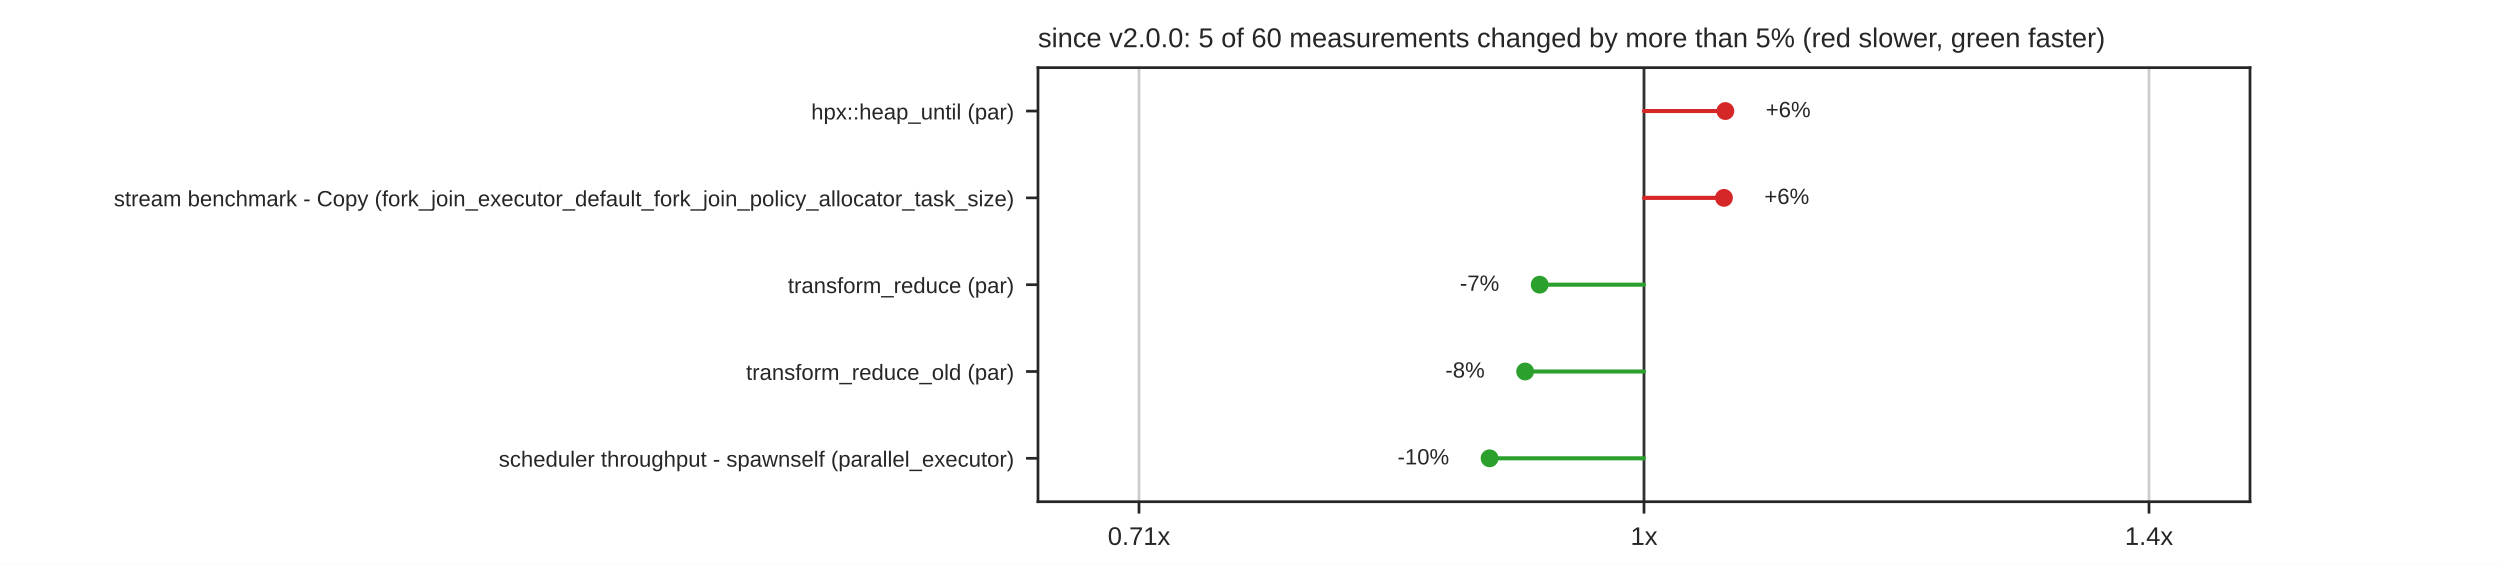
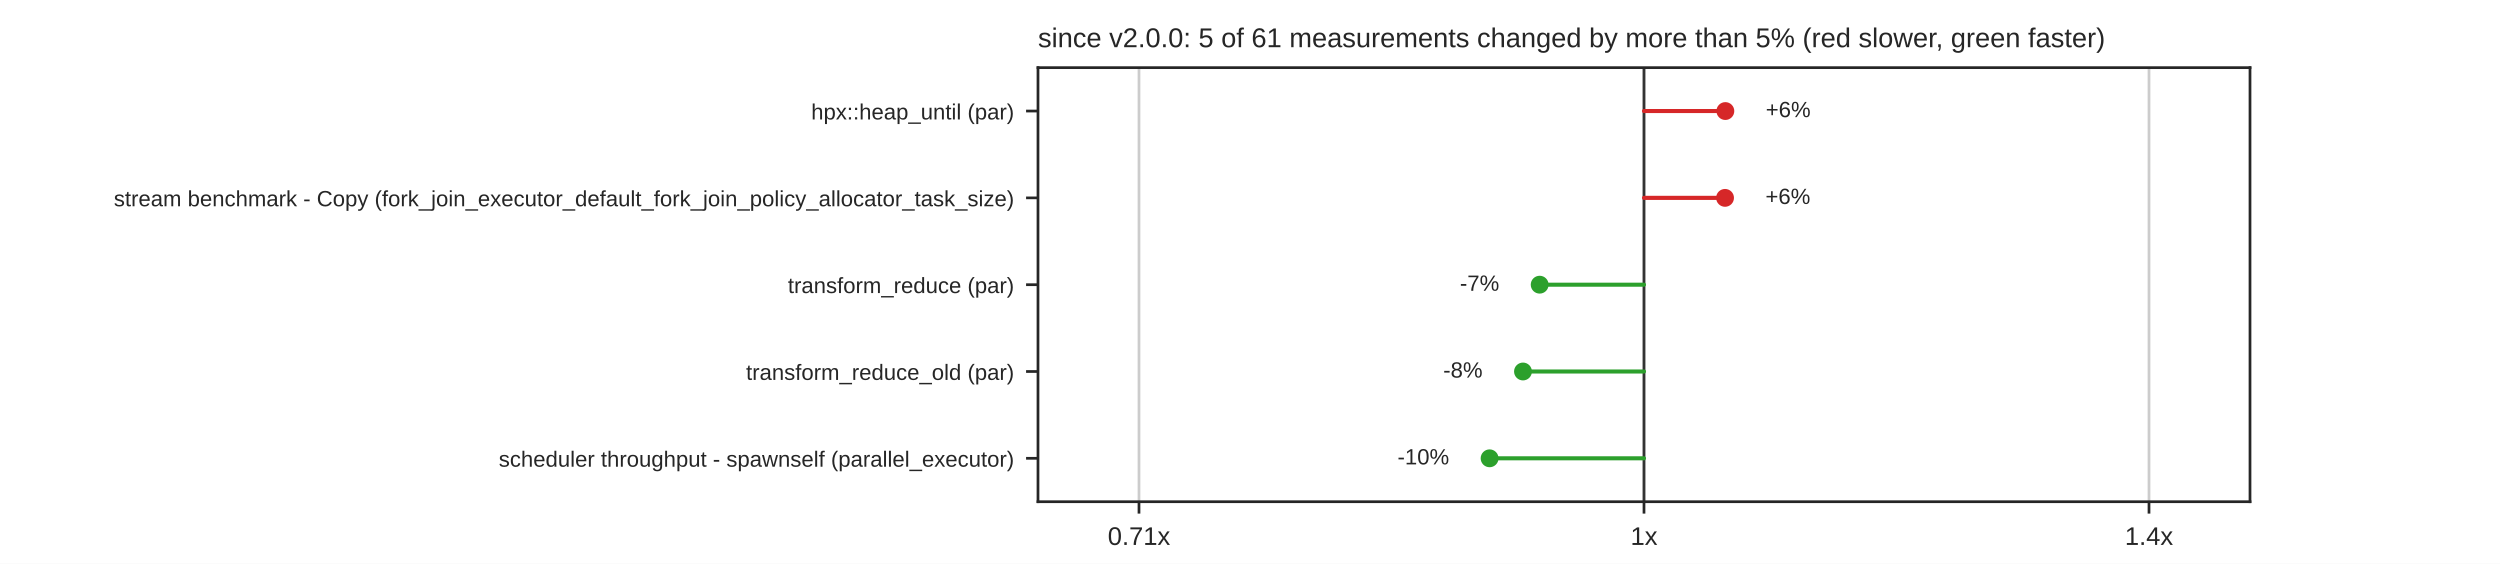
<svg xmlns="http://www.w3.org/2000/svg" xmlns:xlink="http://www.w3.org/1999/xlink" width="734.4pt" height="165.6pt" viewBox="0 0 734.4 165.6" version="1.1">
  <defs>
    <style type="text/css">*{stroke-linejoin: round; stroke-linecap: butt}</style>
  </defs>
  <g id="figure_1">
    <g id="patch_1">
      <path d="M 0 165.6  L 734.4 165.6  L 734.4 0  L 0 0  z " style="fill: #ffffff" />
    </g>
    <g id="axes_1">
      <g id="patch_2">
        <path d="M 304.92 147.384  L 660.96 147.384  L 660.96 19.872  L 304.92 19.872  z " style="fill: #ffffff" />
      </g>
      <g id="matplotlib.axis_1">
        <g id="xtick_1">
          <g id="line2d_1">
            <path d="M 334.59 147.384  L 334.59 19.872  " clip-path="url(#p096860ff2a)" style="fill: none; stroke: #cccccc; stroke-width: 0.8; stroke-linecap: round" />
          </g>
          <g id="line2d_2">
            <defs>
              <path id="mdfc5214045" d="M 0 0  L 0 3.5  " style="stroke: #262626; stroke-width: 0.8" />
            </defs>
            <g>
              <use xlink:href="#mdfc5214045" x="334.59" y="147.384" style="fill: #262626; stroke: #262626; stroke-width: 0.8" />
            </g>
          </g>
          <g id="text_1">
            <text style="fill: #262626; font: 7.5px 'Arial', 'DejaVu Sans', 'Liberation Sans', 'Bitstream Vera Sans', sans-serif; text-anchor: middle" x="334.59" y="160.083" transform="rotate(-0 334.59 160.0828)">0.71x</text>
          </g>
        </g>
        <g id="xtick_2">
          <g id="line2d_3">
            <path d="M 482.94 147.384  L 482.94 19.872  " clip-path="url(#p096860ff2a)" style="fill: none; stroke: #cccccc; stroke-width: 0.8; stroke-linecap: round" />
          </g>
          <g id="line2d_4">
            <g>
              <use xlink:href="#mdfc5214045" x="482.94" y="147.384" style="fill: #262626; stroke: #262626; stroke-width: 0.8" />
            </g>
          </g>
          <g id="text_2">
            <text style="fill: #262626; font: 7.5px 'Arial', 'DejaVu Sans', 'Liberation Sans', 'Bitstream Vera Sans', sans-serif; text-anchor: middle" x="482.94" y="160.083" transform="rotate(-0 482.94 160.0828)">1x</text>
          </g>
        </g>
        <g id="xtick_3">
          <g id="line2d_5">
            <path d="M 631.29 147.384  L 631.29 19.872  " clip-path="url(#p096860ff2a)" style="fill: none; stroke: #cccccc; stroke-width: 0.8; stroke-linecap: round" />
          </g>
          <g id="line2d_6">
            <g>
              <use xlink:href="#mdfc5214045" x="631.29" y="147.384" style="fill: #262626; stroke: #262626; stroke-width: 0.8" />
            </g>
          </g>
          <g id="text_3">
            <text style="fill: #262626; font: 7.5px 'Arial', 'DejaVu Sans', 'Liberation Sans', 'Bitstream Vera Sans', sans-serif; text-anchor: middle" x="631.29" y="160.083" transform="rotate(-0 631.29 160.0828)">1.4x</text>
          </g>
        </g>
      </g>
      <g id="matplotlib.axis_2">
        <g id="ytick_1">
          <g id="line2d_7">
            <defs>
              <path id="m414165cd4d" d="M 0 0  L -3.5 0  " style="stroke: #262626; stroke-width: 0.8" />
            </defs>
            <g>
              <use xlink:href="#m414165cd4d" x="304.92" y="32.623" style="fill: #262626; stroke: #262626; stroke-width: 0.8" />
            </g>
          </g>
          <g id="text_4">
            <text style="fill: #262626; font: 6.5px 'Arial', 'DejaVu Sans', 'Liberation Sans', 'Bitstream Vera Sans', sans-serif; text-anchor: end" x="297.92" y="35.093" transform="rotate(-0 297.92 35.09269)">hpx::heap_until (par)</text>
          </g>
        </g>
        <g id="ytick_2">
          <g id="line2d_8">
            <g>
              <use xlink:href="#m414165cd4d" x="304.92" y="58.126" style="fill: #262626; stroke: #262626; stroke-width: 0.8" />
            </g>
          </g>
          <g id="text_5">
            <text style="fill: #262626; font: 6.5px 'Arial', 'DejaVu Sans', 'Liberation Sans', 'Bitstream Vera Sans', sans-serif; text-anchor: end" x="297.92" y="60.595" transform="rotate(-0 297.92 60.59509)">stream benchmark - Copy (fork_join_executor_default_fork_join_policy_allocator_task_size)</text>
          </g>
        </g>
        <g id="ytick_3">
          <g id="line2d_9">
            <g>
              <use xlink:href="#m414165cd4d" x="304.92" y="83.628" style="fill: #262626; stroke: #262626; stroke-width: 0.8" />
            </g>
          </g>
          <g id="text_6">
            <text style="fill: #262626; font: 6.5px 'Arial', 'DejaVu Sans', 'Liberation Sans', 'Bitstream Vera Sans', sans-serif; text-anchor: end" x="297.92" y="86.097" transform="rotate(-0 297.92 86.09749)">transform_reduce (par)</text>
          </g>
        </g>
        <g id="ytick_4">
          <g id="line2d_10">
            <g>
              <use xlink:href="#m414165cd4d" x="304.92" y="109.13" style="fill: #262626; stroke: #262626; stroke-width: 0.8" />
            </g>
          </g>
          <g id="text_7">
            <text style="fill: #262626; font: 6.5px 'Arial', 'DejaVu Sans', 'Liberation Sans', 'Bitstream Vera Sans', sans-serif; text-anchor: end" x="297.92" y="111.6" transform="rotate(-0 297.92 111.5999)">transform_reduce_old (par)</text>
          </g>
        </g>
        <g id="ytick_5">
          <g id="line2d_11">
            <g>
              <use xlink:href="#m414165cd4d" x="304.92" y="134.633" style="fill: #262626; stroke: #262626; stroke-width: 0.8" />
            </g>
          </g>
          <g id="text_8">
            <text style="fill: #262626; font: 6.5px 'Arial', 'DejaVu Sans', 'Liberation Sans', 'Bitstream Vera Sans', sans-serif; text-anchor: end" x="297.92" y="137.102" transform="rotate(-0 297.92 137.1023)">scheduler throughput - spawnself (parallel_executor)</text>
          </g>
        </g>
      </g>
      <g id="line2d_12">
        <path d="M 482.94 147.384  L 482.94 19.872  " clip-path="url(#p096860ff2a)" style="fill: none; stroke: #333333; stroke-width: 0.8; stroke-linecap: round" />
      </g>
      <g id="line2d_13">
        <path d="M 482.94 32.623  L 506.84 32.623  " clip-path="url(#p096860ff2a)" style="fill: none; stroke: #d62728; stroke-width: 1.2; stroke-linecap: round" />
      </g>
      <g id="line2d_14">
-         <path d="M 482.94 58.126  L 506.43 58.126  " clip-path="url(#p096860ff2a)" style="fill: none; stroke: #d62728; stroke-width: 1.2; stroke-linecap: round" />
+         <path d="M 482.94 58.126  L 506.748 58.126  " clip-path="url(#p096860ff2a)" style="fill: none; stroke: #d62728; stroke-width: 1.2; stroke-linecap: round" />
      </g>
      <g id="line2d_15">
        <path d="M 482.94 83.628  L 452.293 83.628  " clip-path="url(#p096860ff2a)" style="fill: none; stroke: #2ca02c; stroke-width: 1.2; stroke-linecap: round" />
      </g>
      <g id="line2d_16">
-         <path d="M 482.94 109.13  L 448.027 109.13  " clip-path="url(#p096860ff2a)" style="fill: none; stroke: #2ca02c; stroke-width: 1.2; stroke-linecap: round" />
+         <path d="M 482.94 109.13  L 447.391 109.13  " clip-path="url(#p096860ff2a)" style="fill: none; stroke: #2ca02c; stroke-width: 1.2; stroke-linecap: round" />
      </g>
      <g id="line2d_17">
        <path d="M 482.94 134.633  L 437.583 134.633  " clip-path="url(#p096860ff2a)" style="fill: none; stroke: #2ca02c; stroke-width: 1.2; stroke-linecap: round" />
      </g>
      <g id="patch_3">
        <path d="M 304.92 147.384  L 304.92 19.872  " style="fill: none; stroke: #262626; stroke-width: 0.8; stroke-linejoin: miter; stroke-linecap: square" />
      </g>
      <g id="patch_4">
        <path d="M 660.96 147.384  L 660.96 19.872  " style="fill: none; stroke: #262626; stroke-width: 0.8; stroke-linejoin: miter; stroke-linecap: square" />
      </g>
      <g id="patch_5">
        <path d="M 304.92 147.384  L 660.96 147.384  " style="fill: none; stroke: #262626; stroke-width: 0.8; stroke-linejoin: miter; stroke-linecap: square" />
      </g>
      <g id="patch_6">
        <path d="M 304.92 19.872  L 660.96 19.872  " style="fill: none; stroke: #262626; stroke-width: 0.8; stroke-linejoin: miter; stroke-linecap: square" />
      </g>
      <g id="PathCollection_1">
        <defs>
          <path id="m8968767a60" d="M 0 2.121  C 0.563 2.121 1.102 1.898 1.5 1.5  C 1.898 1.102 2.121 0.563 2.121 0  C 2.121 -0.563 1.898 -1.102 1.5 -1.5  C 1.102 -1.898 0.563 -2.121 0 -2.121  C -0.563 -2.121 -1.102 -1.898 -1.5 -1.5  C -1.898 -1.102 -2.121 -0.563 -2.121 0  C -2.121 0.563 -1.898 1.102 -1.5 1.5  C -1.102 1.898 -0.563 2.121 0 2.121  z " style="stroke: #d62728" />
        </defs>
        <g clip-path="url(#p096860ff2a)">
          <use xlink:href="#m8968767a60" x="506.84" y="32.623" style="fill: #d62728; stroke: #d62728" />
        </g>
      </g>
      <g id="text_9">
-         <text style="fill: #262626; font: 6.5px 'Arial', 'DejaVu Sans', 'Liberation Sans', 'Bitstream Vera Sans', sans-serif; text-anchor: start" x="518.708" y="34.417" transform="rotate(-0 518.7084 34.41679)">+6%</text>
+         <text style="fill: #262626; font: 6.5px 'Arial', 'DejaVu Sans', 'Liberation Sans', 'Bitstream Vera Sans', sans-serif; text-anchor: start" x="518.708" y="34.417" transform="rotate(-0 518.7077 34.41679)">+6%</text>
      </g>
      <g id="PathCollection_2">
        <g clip-path="url(#p096860ff2a)">
-           <use xlink:href="#m8968767a60" x="506.43" y="58.126" style="fill: #d62728; stroke: #d62728" />
+           <use xlink:href="#m8968767a60" x="506.748" y="58.126" style="fill: #d62728; stroke: #d62728" />
        </g>
      </g>
      <g id="text_10">
-         <text style="fill: #262626; font: 6.5px 'Arial', 'DejaVu Sans', 'Liberation Sans', 'Bitstream Vera Sans', sans-serif; text-anchor: start" x="518.298" y="59.919" transform="rotate(-0 518.2977 59.91919)">+6%</text>
+         <text style="fill: #262626; font: 6.5px 'Arial', 'DejaVu Sans', 'Liberation Sans', 'Bitstream Vera Sans', sans-serif; text-anchor: start" x="518.616" y="59.919" transform="rotate(-0 518.6155 59.91919)">+6%</text>
      </g>
      <g id="PathCollection_3">
        <defs>
          <path id="m7978cd0e5a" d="M 0 2.121  C 0.563 2.121 1.102 1.898 1.5 1.5  C 1.898 1.102 2.121 0.563 2.121 0  C 2.121 -0.563 1.898 -1.102 1.5 -1.5  C 1.102 -1.898 0.563 -2.121 0 -2.121  C -0.563 -2.121 -1.102 -1.898 -1.5 -1.5  C -1.898 -1.102 -2.121 -0.563 -2.121 0  C -2.121 0.563 -1.898 1.102 -1.5 1.5  C -1.102 1.898 -0.563 2.121 0 2.121  z " style="stroke: #2ca02c" />
        </defs>
        <g clip-path="url(#p096860ff2a)">
          <use xlink:href="#m7978cd0e5a" x="452.293" y="83.628" style="fill: #2ca02c; stroke: #2ca02c" />
        </g>
      </g>
      <g id="text_11">
        <text style="fill: #262626; font: 6.5px 'Arial', 'DejaVu Sans', 'Liberation Sans', 'Bitstream Vera Sans', sans-serif; text-anchor: end" x="440.425" y="85.422" transform="rotate(-0 440.4255 85.42159)">-7%</text>
      </g>
      <g id="PathCollection_4">
        <g clip-path="url(#p096860ff2a)">
-           <use xlink:href="#m7978cd0e5a" x="448.027" y="109.13" style="fill: #2ca02c; stroke: #2ca02c" />
+           <use xlink:href="#m7978cd0e5a" x="447.391" y="109.13" style="fill: #2ca02c; stroke: #2ca02c" />
        </g>
      </g>
      <g id="text_12">
-         <text style="fill: #262626; font: 6.5px 'Arial', 'DejaVu Sans', 'Liberation Sans', 'Bitstream Vera Sans', sans-serif; text-anchor: end" x="436.159" y="110.924" transform="rotate(-0 436.1591 110.924)">-8%</text>
+         <text style="fill: #262626; font: 6.5px 'Arial', 'DejaVu Sans', 'Liberation Sans', 'Bitstream Vera Sans', sans-serif; text-anchor: end" x="435.523" y="110.924" transform="rotate(-0 435.5227 110.924)">-8%</text>
      </g>
      <g id="PathCollection_5">
        <g clip-path="url(#p096860ff2a)">
          <use xlink:href="#m7978cd0e5a" x="437.583" y="134.633" style="fill: #2ca02c; stroke: #2ca02c" />
        </g>
      </g>
      <g id="text_13">
        <text style="fill: #262626; font: 6.5px 'Arial', 'DejaVu Sans', 'Liberation Sans', 'Bitstream Vera Sans', sans-serif; text-anchor: end" x="425.715" y="136.426" transform="rotate(-0 425.7148 136.4264)">-10%</text>
      </g>
      <g id="text_14">
-         <text style="fill: #262626; font: 8px 'Arial', 'DejaVu Sans', 'Liberation Sans', 'Bitstream Vera Sans', sans-serif; text-anchor: start" x="304.92" y="13.872" transform="rotate(-0 304.92 13.872)">since v2.0.0: 5 of 60 measurements changed by more than 5% (red slower, green faster)</text>
+         <text style="fill: #262626; font: 8px 'Arial', 'DejaVu Sans', 'Liberation Sans', 'Bitstream Vera Sans', sans-serif; text-anchor: start" x="304.92" y="13.872" transform="rotate(-0 304.92 13.872)">since v2.0.0: 5 of 61 measurements changed by more than 5% (red slower, green faster)</text>
      </g>
    </g>
  </g>
  <defs>
    <clipPath id="p096860ff2a">
      <rect x="304.92" y="19.872" width="356.04" height="127.512" />
    </clipPath>
  </defs>
</svg>
